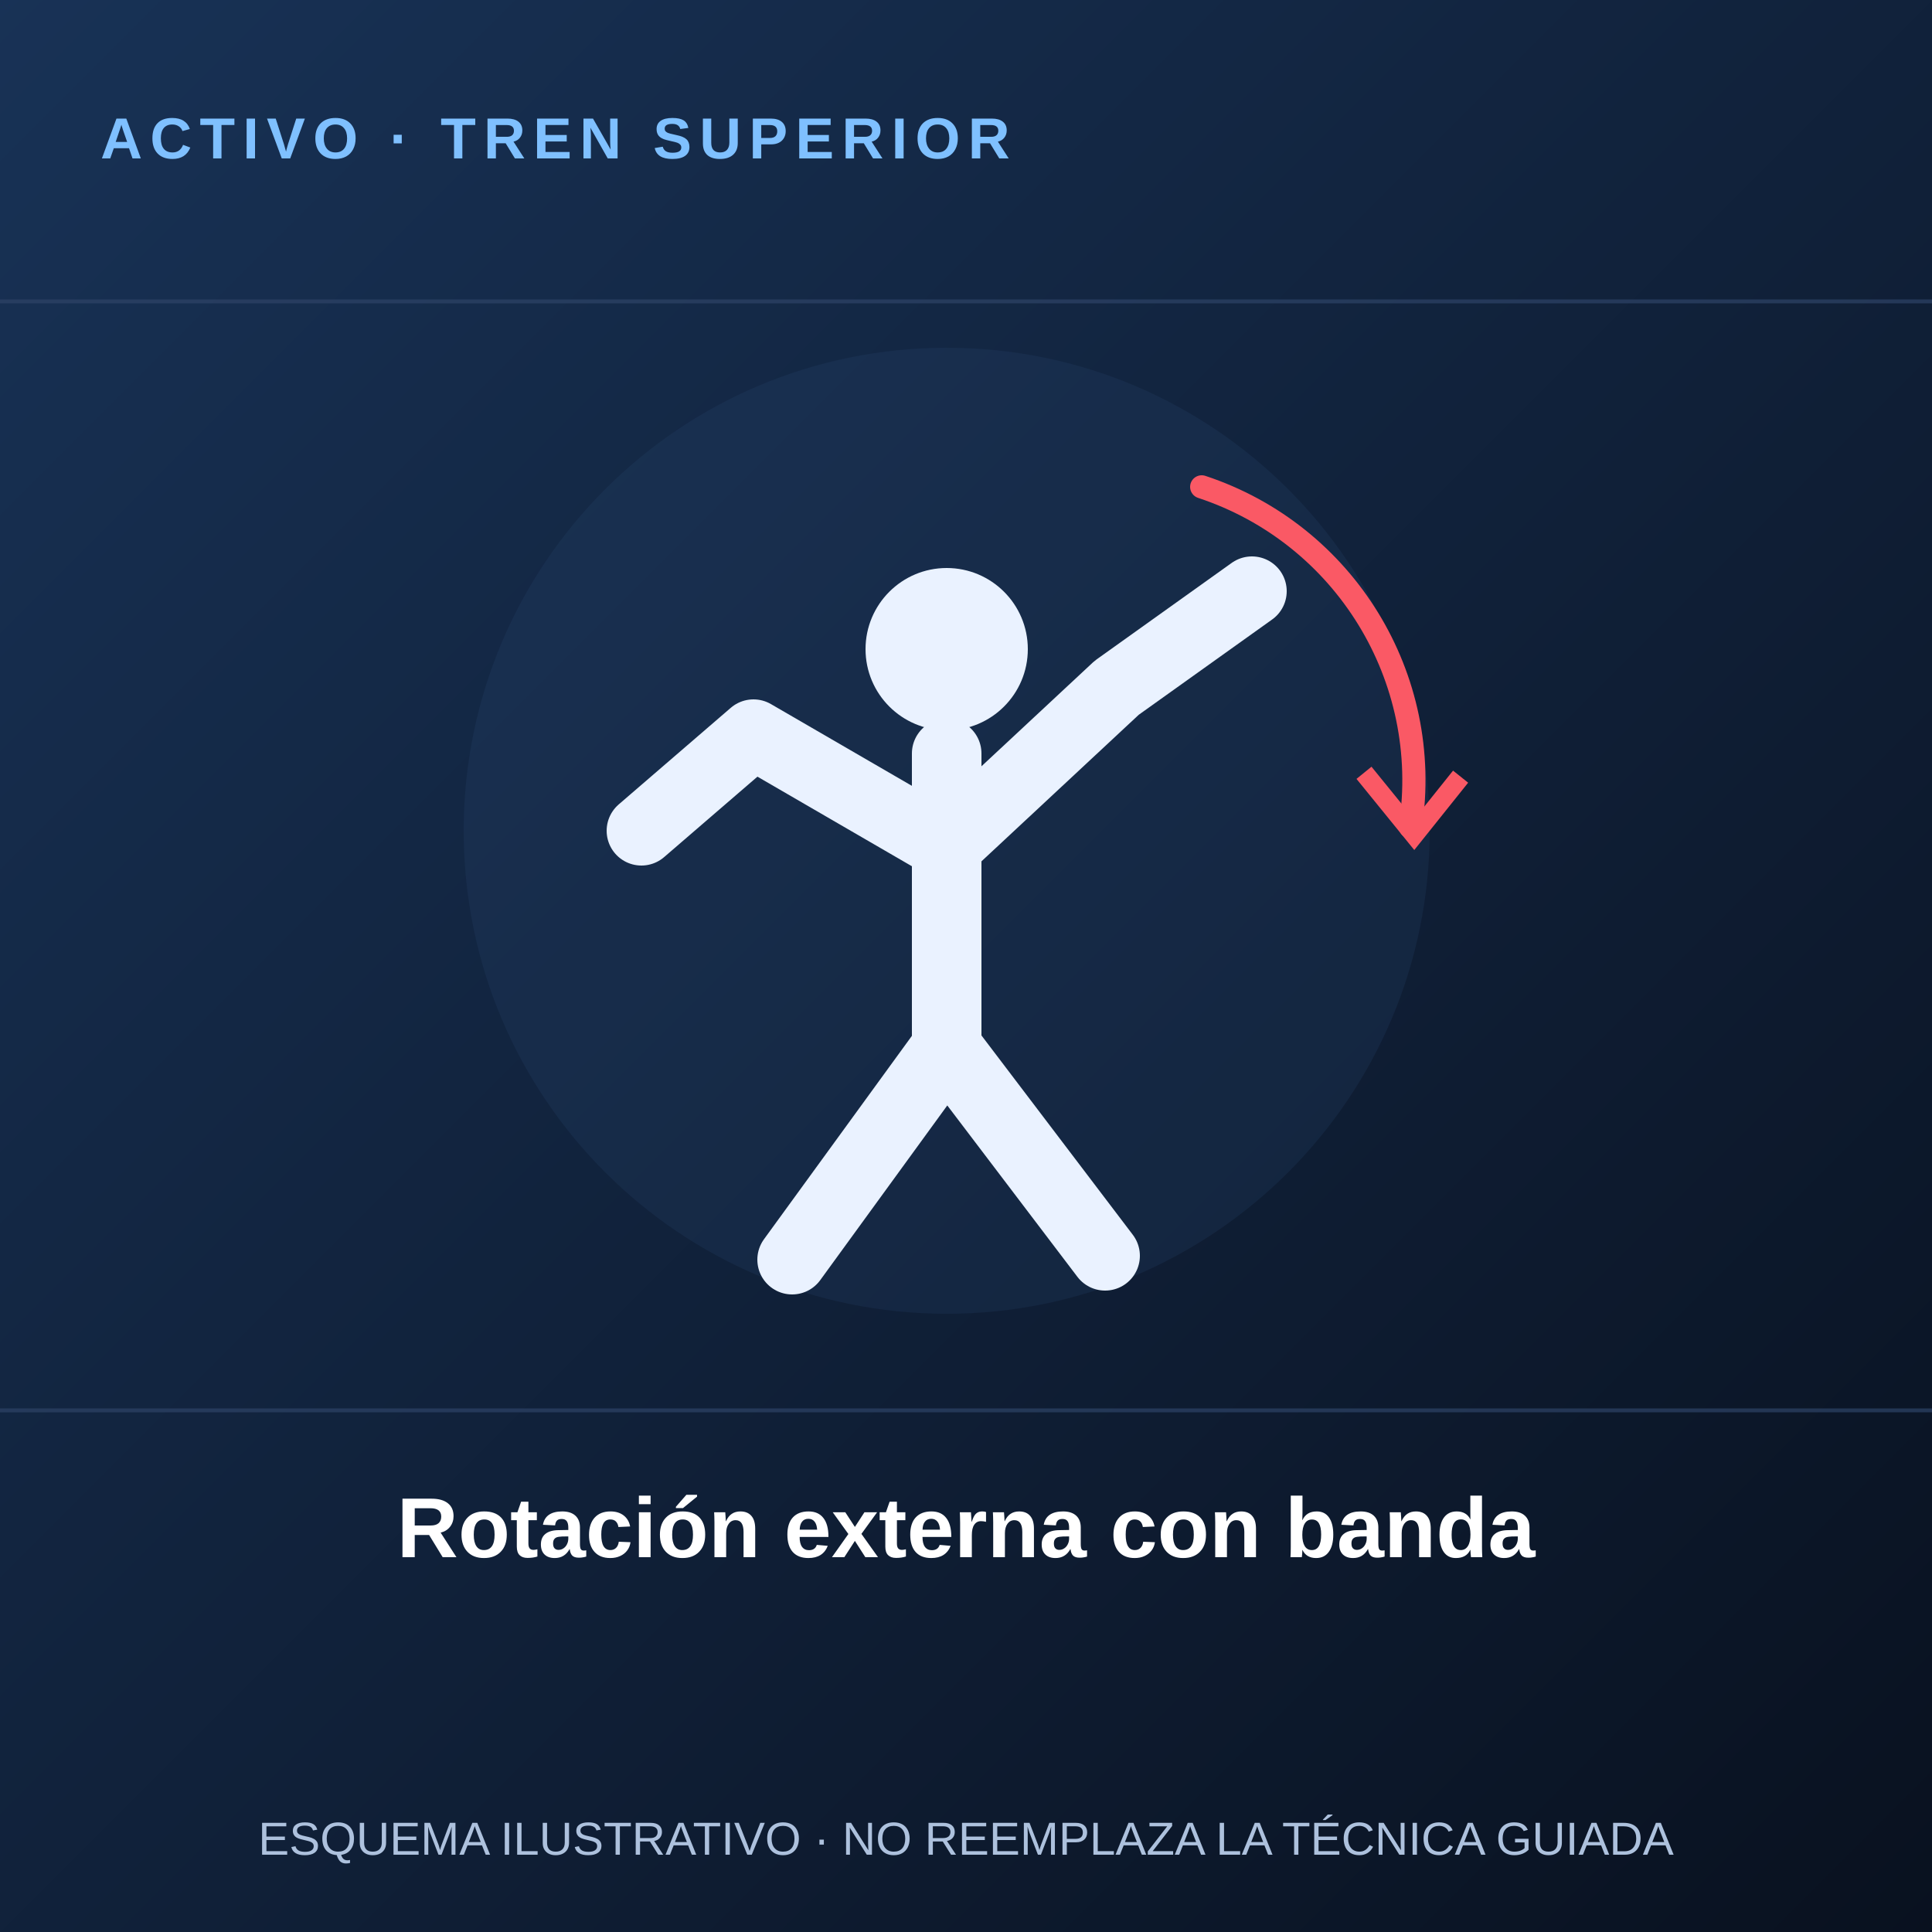
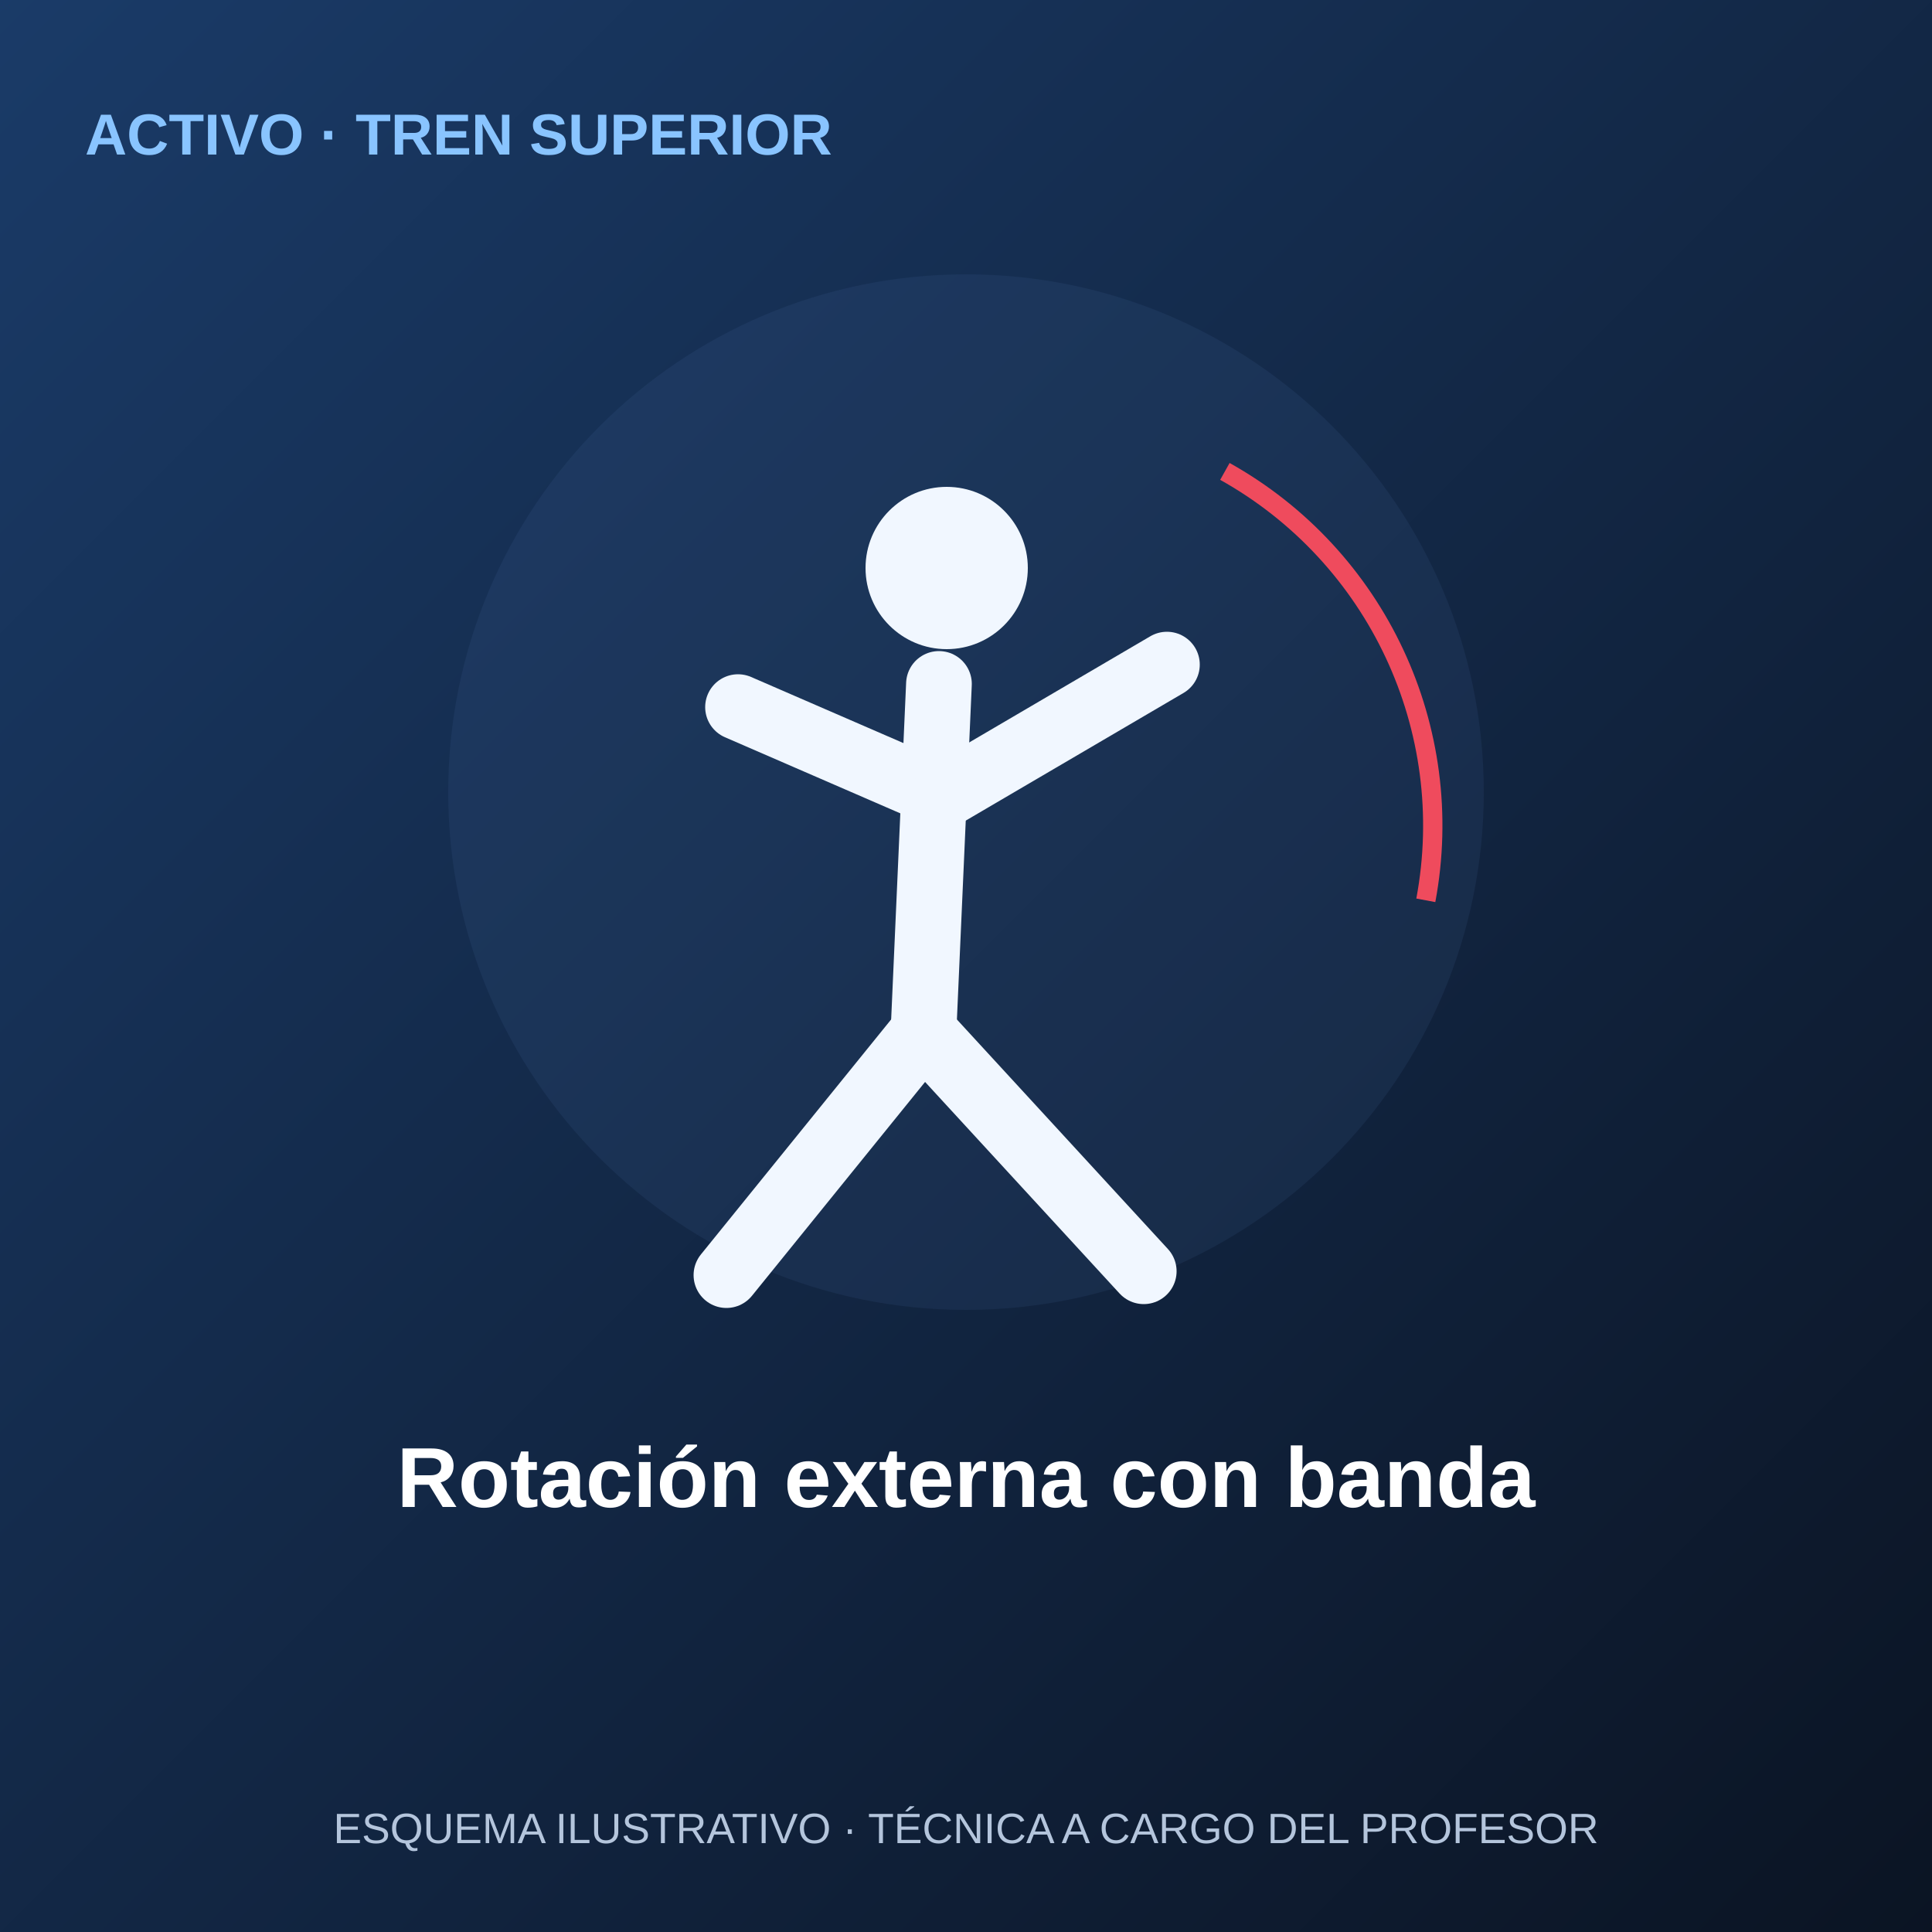
- <svg xmlns="http://www.w3.org/2000/svg" viewBox="0 0 500 500" width="500" height="500" role="img" aria-label="Ilustración esquemática: Rotación externa con banda">
+ <svg xmlns="http://www.w3.org/2000/svg" width="500" height="500" viewBox="0 0 500 500" role="img" aria-label="Esquema de Rotación externa con banda">
  <defs>
-     <linearGradient id="g" x1="0" y1="0" x2="1" y2="1">
-       <stop stop-color="#183256" />
-       <stop offset="1" stop-color="#09111f" />
+     <linearGradient id="a" x2="1" y2="1">
+       <stop stop-color="#1a3b68" />
+       <stop offset="1" stop-color="#0b1423" />
    </linearGradient>
  </defs>
-   <rect width="500" height="500" fill="url(#g)" />
-   <path d="M0 78H500 M0 365H500" stroke="#2d4367" opacity=".7" />
-   <circle cx="245" cy="215" r="125" fill="#2d4c7a" opacity=".18" />
-   <text x="26" y="41" fill="#7fc0ff" font-family="Arial,sans-serif" font-size="15" font-weight="700" letter-spacing="2">ACTIVO · TREN SUPERIOR</text>
-   <path d="M311 126 A80 80 0 0 1 365 214" fill="none" stroke="#fa5965" stroke-width="6" stroke-linecap="round" />
-   <path d="m353 200 13 16 12-15" fill="none" stroke="#fa5965" stroke-width="5" />
-   <path d="M245 195 L245 272" fill="none" stroke="#eaf2ff" stroke-width="18" stroke-linecap="round" stroke-linejoin="round" />
-   <path d="M245 219 L195 190 L166 215" fill="none" stroke="#eaf2ff" stroke-width="18" stroke-linecap="round" stroke-linejoin="round" />
-   <path d="M245 219 L289 178 L324 153" fill="none" stroke="#eaf2ff" stroke-width="18" stroke-linecap="round" stroke-linejoin="round" />
-   <path d="M245 271 L205 326" fill="none" stroke="#eaf2ff" stroke-width="18" stroke-linecap="round" stroke-linejoin="round" />
-   <path d="M245 271 L286 325" fill="none" stroke="#eaf2ff" stroke-width="18" stroke-linecap="round" stroke-linejoin="round" />
-   <circle cx="245" cy="168" r="21" fill="#eaf2ff" />
-   <text x="250" y="403" font-family="Arial, sans-serif" font-size="22" font-weight="bold" text-anchor="middle" fill="white">Rotación externa con banda</text>
-   <text x="250" y="480" text-anchor="middle" font-family="Arial,sans-serif" font-size="12" fill="#adc1dd">ESQUEMA ILUSTRATIVO · NO REEMPLAZA LA TÉCNICA GUIADA</text>
+   <rect width="500" height="500" fill="url(#a)" />
+   <circle cx="250" cy="205" r="134" fill="#5c80c3" opacity=".1" />
+   <text x="22" y="40" font-size="15" font-family="Arial,sans-serif" fill="#89c4ff" font-weight="bold">ACTIVO · TREN SUPERIOR</text>
+   <path d="M317 122a105 105 0 0 1 52 111" stroke="#ef4b5d" stroke-width="5" fill="none" />
+   <path d="M243 177 L239 267" stroke="#f1f7ff" stroke-width="17" stroke-linejoin="round" stroke-linecap="round" fill="none" />
+   <path d="M244 206 L191 183" stroke="#f1f7ff" stroke-width="17" stroke-linejoin="round" stroke-linecap="round" fill="none" />
+   <path d="M244 206 L302 172" stroke="#f1f7ff" stroke-width="17" stroke-linejoin="round" stroke-linecap="round" fill="none" />
+   <path d="M239 267 L188 330" stroke="#f1f7ff" stroke-width="17" stroke-linejoin="round" stroke-linecap="round" fill="none" />
+   <path d="M239 267 L296 329" stroke="#f1f7ff" stroke-width="17" stroke-linejoin="round" stroke-linecap="round" fill="none" />
+   <circle cx="245" cy="147" r="21" fill="#f1f7ff" />
+   <text x="250" y="390" fill="white" font-family="Arial,sans-serif" font-size="22" font-weight="bold" text-anchor="middle">Rotación externa con banda</text>
+   <text x="250" y="477" text-anchor="middle" font-family="Arial,sans-serif" font-size="11" fill="#b4c5dc">ESQUEMA ILUSTRATIVO · TÉCNICA A CARGO DEL PROFESOR</text>
</svg>
